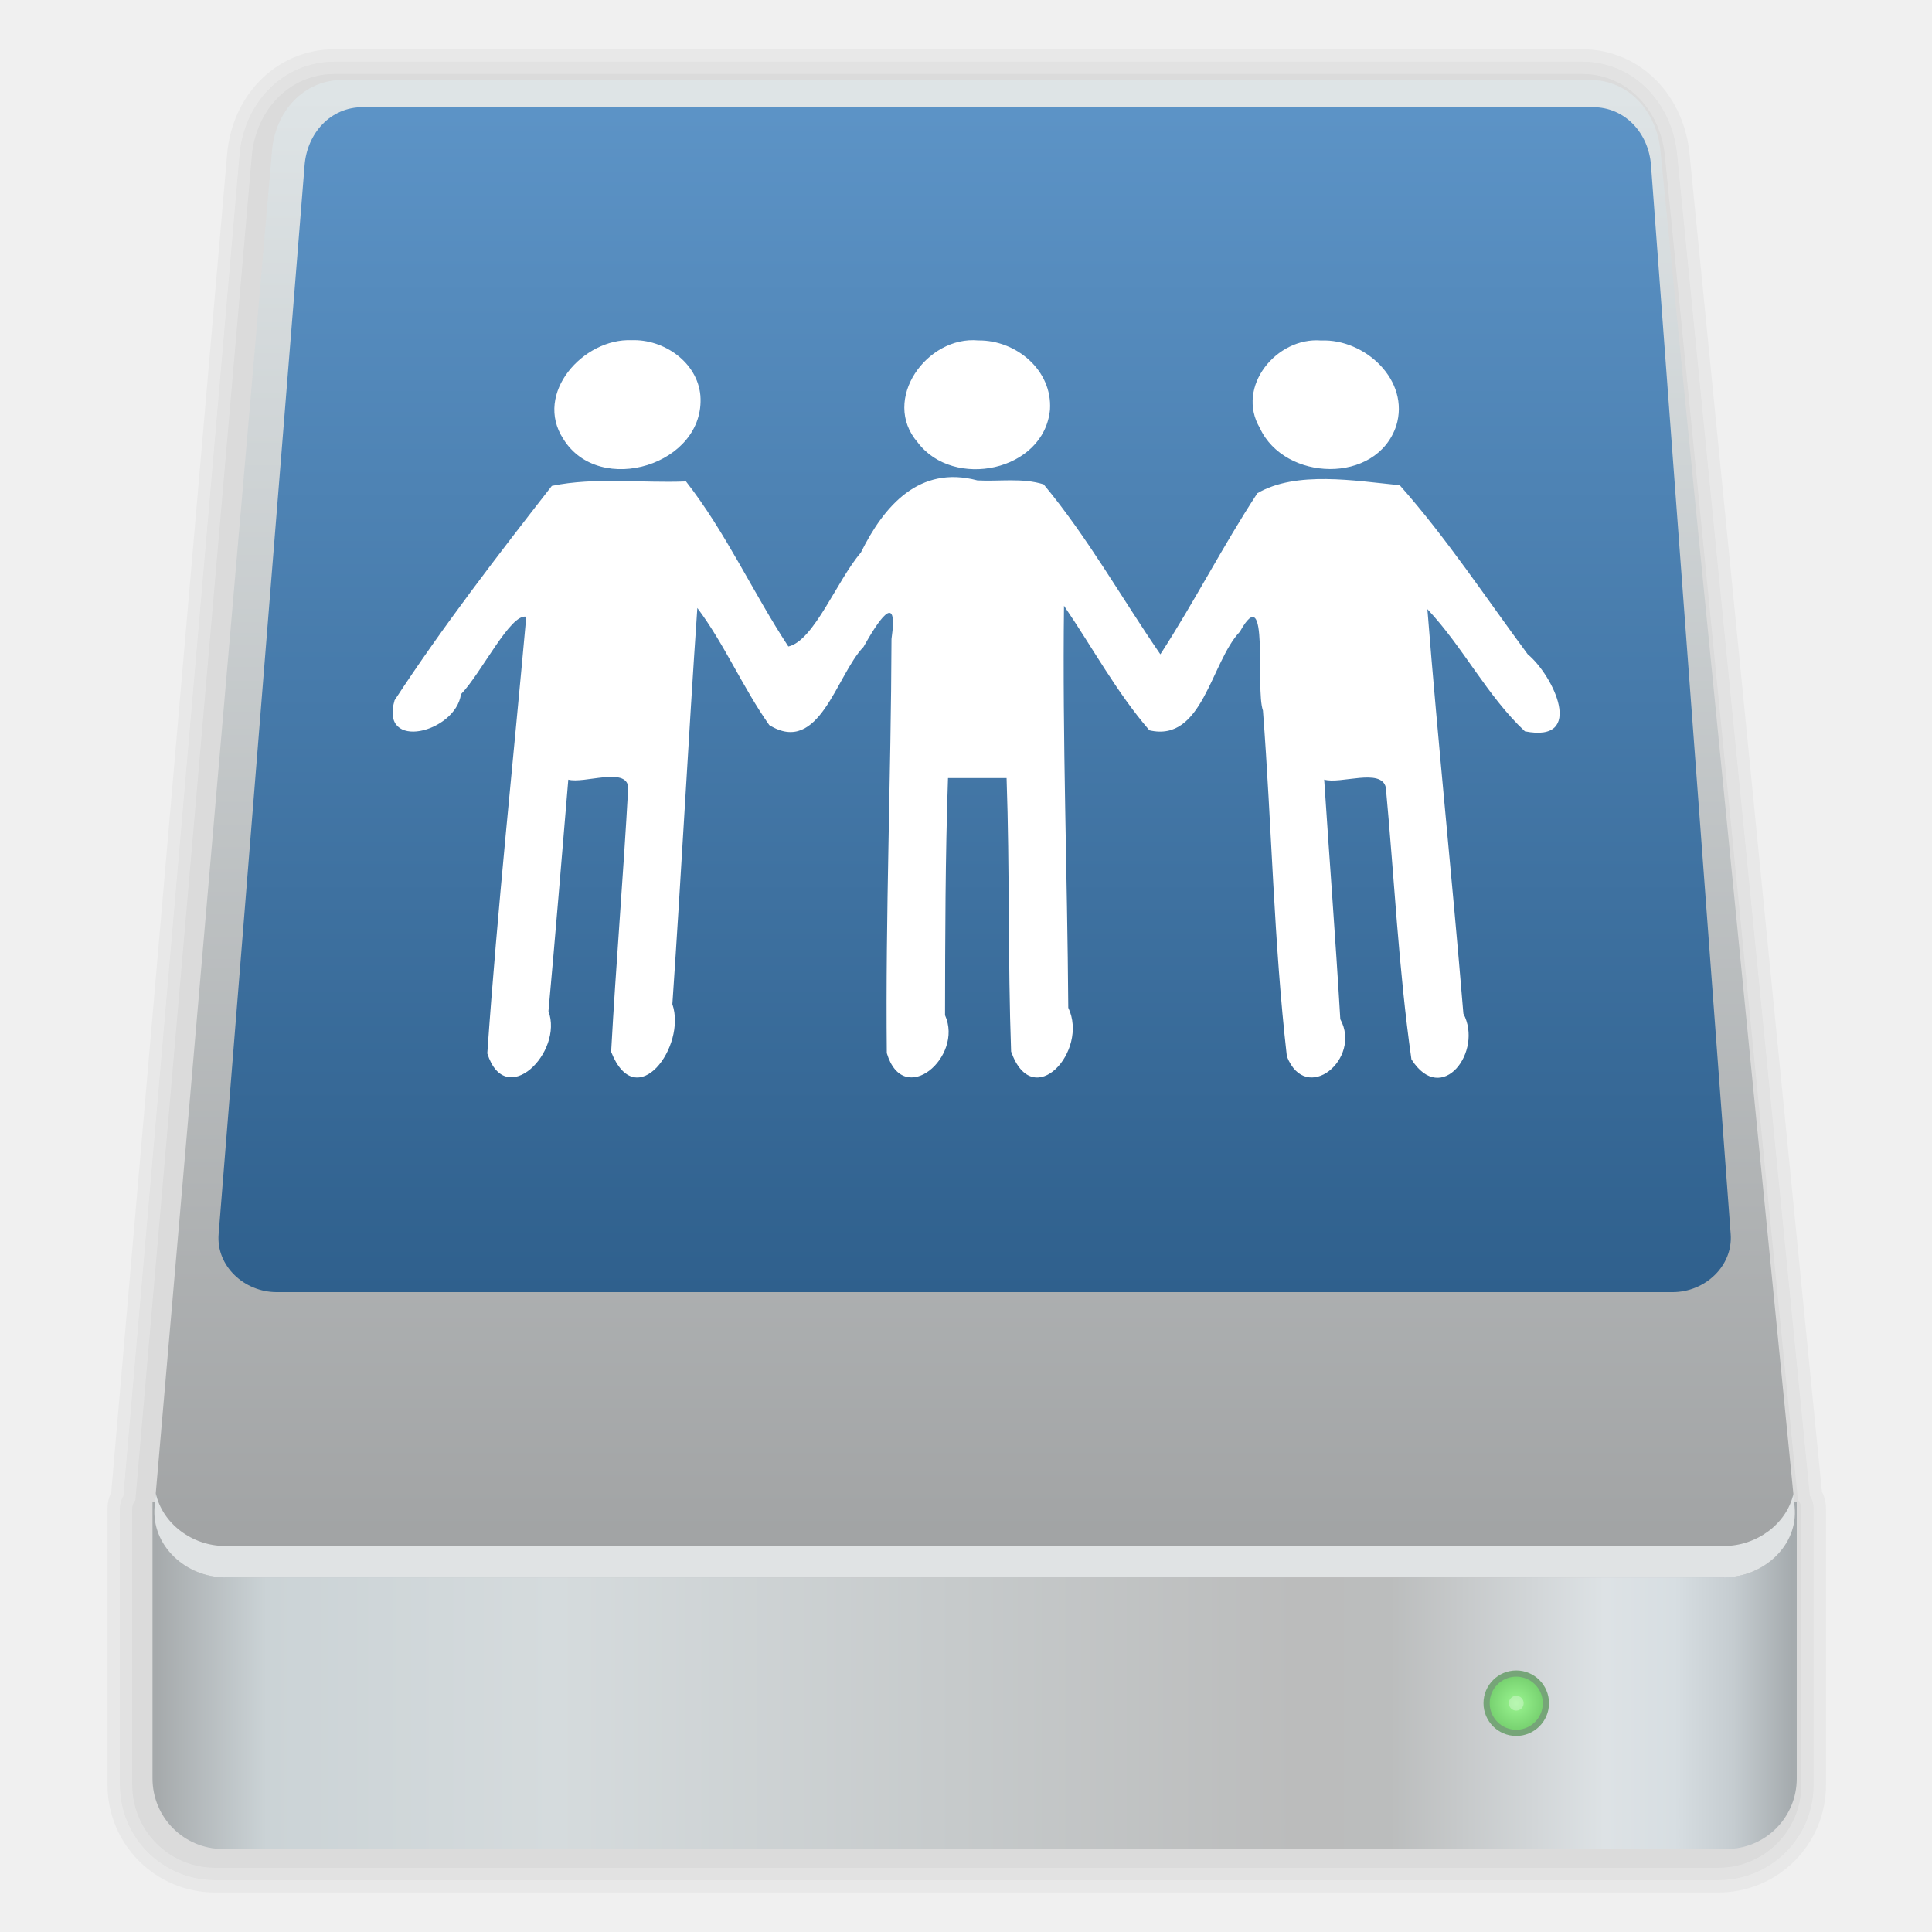
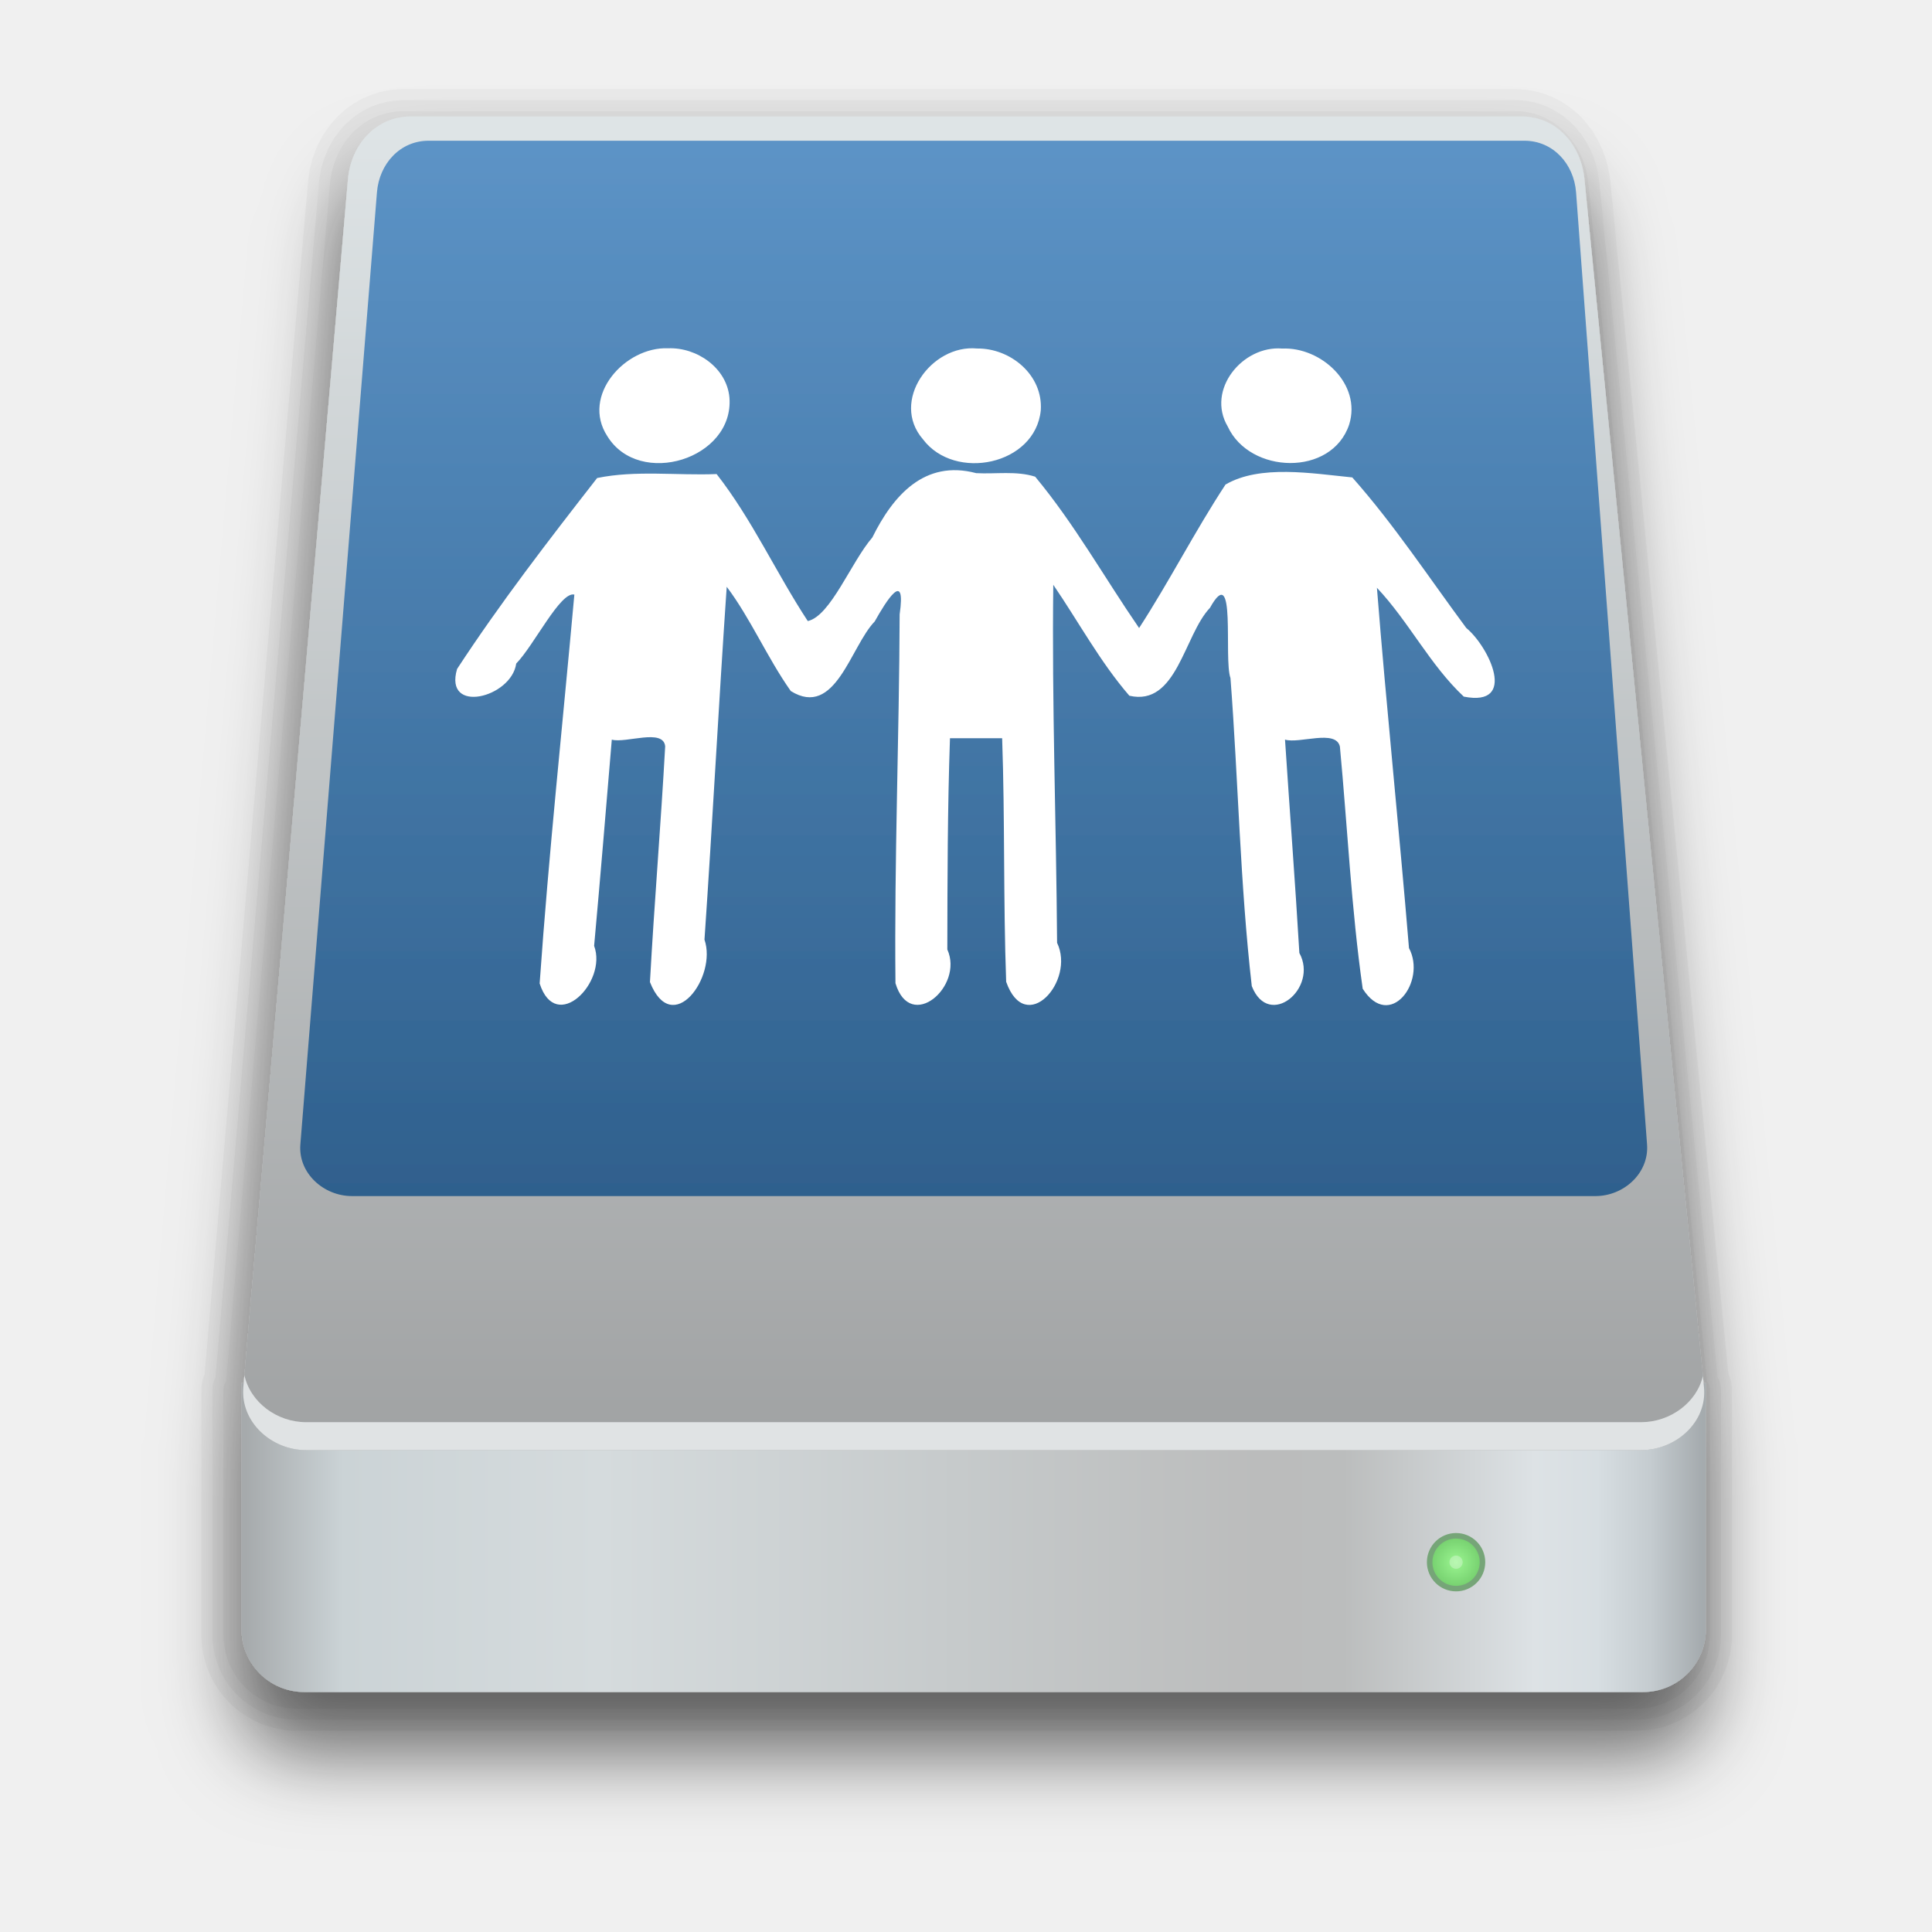
<svg xmlns="http://www.w3.org/2000/svg" width="128" height="128" version="1.1" viewBox="0 0 128 128">
  <defs>
-     <linearGradient id="linearGradient4147" x1="235.96" x2="235.96" y1="125.25" y2="7.288" gradientTransform="translate(18.432 -32)" gradientUnits="userSpaceOnUse">
-       <stop stop-color="#a1a3a4" offset="0" />
-       <stop stop-color="#dee4e6" offset="1" />
-     </linearGradient>
-     <linearGradient id="linearGradient4158" x1="145.76" x2="13.559" y1="183.44" y2="183.44" gradientTransform="translate(164.37 -83.775)" gradientUnits="userSpaceOnUse">
-       <stop stop-color="#a5abae" offset="0" />
-       <stop stop-color="#c5ccd0" offset=".036" />
-       <stop stop-color="#d7dee2" offset=".072" />
-       <stop stop-color="#dde2e5" offset=".115" />
-       <stop stop-color="#bbbdbd" offset=".246" />
-       <stop stop-color="#bbbcbc" offset=".303" />
-       <stop stop-color="#c6cacb" offset=".511" />
-       <stop stop-color="#d5dbdd" offset=".756" />
-       <stop stop-color="#cbd3d6" offset=".933" />
-       <stop stop-color="#a6aaac" offset="1" />
-     </linearGradient>
-     <radialGradient id="radialGradient4184" cx="128.24" cy="137.29" r="2.397" gradientTransform="translate(159.56 -32)" gradientUnits="userSpaceOnUse">
-       <stop stop-color="#9af590" offset="0" />
-       <stop stop-color="#74ce6d" offset="1" />
-     </radialGradient>
-     <linearGradient id="linearGradient4215" x1="237.44" x2="237.44" y1="5.678" y2="102.63" gradientTransform="translate(1.4011 -30.644)" gradientUnits="userSpaceOnUse">
-       <stop stop-color="#5d94c7" offset="0" />
-       <stop stop-color="#2f608d" offset="1" />
-     </linearGradient>
+     <filter id="thumb-shadow" x="0" y="0" width="128" height="128" filterUnits="userSpaceOnUse" color-interpolation-filters="sRGB">
+       <feDropShadow dx="0" dy="4" stdDeviation="2.449" flood-color="#000" flood-opacity="0.55" />
+     </filter>
  </defs>
-   <g transform="matrix(.81979 0 0 .81979 -135.48 26.526)">
-     <g fill="none" opacity=".7" stroke="#000" stroke-linecap="round" stroke-linejoin="round" stroke-opacity=".046">
-       <path d="m192.31 -25.377c-3.159 0-5.429 2.554-5.701 5.701l-9.461 109.24h-0.199v22.324c0 3.159 2.544 5.701 5.703 5.701h121.48c3.159 0 5.703-2.542 5.703-5.701v-22.324h-0.209l-10.811-109.24c-0.311-3.143-2.544-5.701-5.703-5.701h-100.8z" opacity="1" stroke-width="2" style="paint-order:fill markers stroke" />
-       <path d="m192.31 -25.377c-3.159 0-5.429 2.554-5.701 5.701l-9.461 109.24h-0.199v22.324c0 3.159 2.544 5.701 5.703 5.701h121.48c3.159 0 5.703-2.542 5.703-5.701v-22.324h-0.209l-10.811-109.24c-0.311-3.143-2.544-5.701-5.703-5.701h-100.8z" opacity="1" stroke-width="4" style="paint-order:fill markers stroke" />
-       <path d="m192.31 -25.377c-3.159 0-5.429 2.554-5.701 5.701l-9.461 109.24h-0.199v22.324c0 3.159 2.544 5.701 5.703 5.701h121.48c3.159 0 5.703-2.542 5.703-5.701v-22.324h-0.209l-10.811-109.24c-0.311-3.143-2.544-5.701-5.703-5.701h-100.8z" opacity="1" stroke-width="6" style="paint-order:fill markers stroke" />
+   <g filter="url(#thumb-shadow)">
+     <g transform="matrix(0.890625 0 0 0.890625 7 3)">
+       <defs>
+         <linearGradient id="linearGradient4147" x1="235.96" x2="235.96" y1="125.25" y2="7.288" gradientTransform="translate(18.432 -32)" gradientUnits="userSpaceOnUse">
+           <stop stop-color="#a1a3a4" offset="0" />
+           <stop stop-color="#dee4e6" offset="1" />
+         </linearGradient>
+         <linearGradient id="linearGradient4158" x1="145.76" x2="13.559" y1="183.44" y2="183.44" gradientTransform="translate(164.37 -83.775)" gradientUnits="userSpaceOnUse">
+           <stop stop-color="#a5abae" offset="0" />
+           <stop stop-color="#c5ccd0" offset=".036" />
+           <stop stop-color="#d7dee2" offset=".072" />
+           <stop stop-color="#dde2e5" offset=".115" />
+           <stop stop-color="#bbbdbd" offset=".246" />
+           <stop stop-color="#bbbcbc" offset=".303" />
+           <stop stop-color="#c6cacb" offset=".511" />
+           <stop stop-color="#d5dbdd" offset=".756" />
+           <stop stop-color="#cbd3d6" offset=".933" />
+           <stop stop-color="#a6aaac" offset="1" />
+         </linearGradient>
+         <radialGradient id="radialGradient4184" cx="128.24" cy="137.29" r="2.397" gradientTransform="translate(159.56 -32)" gradientUnits="userSpaceOnUse">
+           <stop stop-color="#9af590" offset="0" />
+           <stop stop-color="#74ce6d" offset="1" />
+         </radialGradient>
+         <linearGradient id="linearGradient4215" x1="237.44" x2="237.44" y1="5.678" y2="102.63" gradientTransform="translate(1.4011 -30.644)" gradientUnits="userSpaceOnUse">
+           <stop stop-color="#5d94c7" offset="0" />
+           <stop stop-color="#2f608d" offset="1" />
+         </linearGradient>
+       </defs>
+       <g transform="matrix(.81979 0 0 .81979 -135.48 26.526)">
+         <g fill="none" opacity=".7" stroke="#000" stroke-linecap="round" stroke-linejoin="round" stroke-opacity=".046">
+           <path d="m192.31 -25.377c-3.159 0-5.429 2.554-5.701 5.701l-9.461 109.24h-0.199v22.324c0 3.159 2.544 5.701 5.703 5.701h121.48c3.159 0 5.703-2.542 5.703-5.701v-22.324h-0.209l-10.811-109.24c-0.311-3.143-2.544-5.701-5.703-5.701h-100.8z" opacity="1" stroke-width="2" style="paint-order:fill markers stroke" />
+           <path d="m192.31 -25.377c-3.159 0-5.429 2.554-5.701 5.701l-9.461 109.24h-0.199v22.324c0 3.159 2.544 5.701 5.703 5.701h121.48c3.159 0 5.703-2.542 5.703-5.701v-22.324h-0.209l-10.811-109.24c-0.311-3.143-2.544-5.701-5.703-5.701h-100.8z" opacity="1" stroke-width="4" style="paint-order:fill markers stroke" />
+           <path d="m192.31 -25.377c-3.159 0-5.429 2.554-5.701 5.701l-9.461 109.24h-0.199v22.324c0 3.159 2.544 5.701 5.703 5.701h121.48c3.159 0 5.703-2.542 5.703-5.701v-22.324h-0.209l-10.811-109.24c-0.311-3.143-2.544-5.701-5.703-5.701h-100.8z" opacity="1" stroke-width="6" style="paint-order:fill markers stroke" />
+         </g>
+         <path d="m310.47 89.046v22.325c0 3.159-2.543 5.702-5.702 5.702h-121.48c-3.159 0-5.702-2.543-5.702-5.702v-22.325z" fill="url(#linearGradient4158)" style="paint-order:fill markers stroke" />
+         <path d="m192.95-25.898h100.8c3.159 0 5.391 2.558 5.702 5.702l10.847 109.61c0.311 3.143-2.543 5.702-5.702 5.702h-121.14c-3.159 0-5.974-2.555-5.702-5.702l9.492-109.61c0.273-3.147 2.543-5.702 5.702-5.702z" fill="url(#linearGradient4147)" style="paint-order:fill markers stroke" />
+         <circle cx="287.8" cy="105.29" r="2.397" fill="url(#radialGradient4184)" stroke="#76a578" stroke-linecap="round" stroke-linejoin="round" stroke-width=".5" style="paint-order:fill markers stroke" />
+         <circle cx="287.8" cy="105.29" r=".599" fill="#fff" fill-opacity=".297" style="paint-order:fill markers stroke" />
+         <path d="m194.56-23.695h99.444c2.595 0 4.492 2.097 4.685 4.685l6.441 86.393c0.193 2.588-2.09 4.685-4.685 4.685h-112.83c-2.595 0-4.893-2.098-4.685-4.685l6.949-86.393c0.208-2.587 2.09-4.685 4.685-4.685z" fill="url(#linearGradient4215)" style="paint-order:fill markers stroke" />
+         <path d="m177.85 88.307-0.096 1.109c-0.273 3.147 2.542 5.703 5.701 5.703h121.14c3.159 0 6.014-2.56 5.703-5.703l-0.102-1.027c-0.551 2.414-2.967 4.195-5.602 4.195h-121.14c-2.665 0-5.077-1.819-5.606-4.277z" fill="#e0e3e4" style="paint-order:fill markers stroke" />
+       </g>
+       <path d="m41.842 22.54c-3.187-0.134-6.494 3.517-4.522 6.54 2.387 3.876 9.437 1.699 9.082-2.876-0.2-2.217-2.434-3.747-4.561-3.664zm22.977 0.016c-3.396-0.326-6.479 3.925-4.017 6.758 2.364 3.141 8.362 1.92 8.762-2.169 0.17-2.619-2.251-4.62-4.745-4.589zm22.707 0.004c-2.943-0.243-5.674 3.061-4.054 5.803 1.633 3.54 7.732 3.744 9.032-0.151 0.936-3.016-2.078-5.776-4.979-5.652zm-22.777 9.266c-3.828-1.014-6.169 1.655-7.718 4.789-1.578 1.826-3.1 5.838-4.8 6.217-2.355-3.582-4.143-7.562-6.783-10.936-2.955 0.12-6.009-0.299-8.887 0.295-3.607 4.626-7.206 9.292-10.418 14.202-1.01 3.413 4.044 2.143 4.398-0.4 1.327-1.356 3.289-5.393 4.325-5.13-0.87 9.64-1.905 19.274-2.582 28.926 1.212 3.8 5.059-0.091 4.053-2.796 0.466-5.111 0.884-10.226 1.314-15.34 1.044 0.289 3.84-0.864 3.971 0.498-0.322 5.849-0.812 11.688-1.133 17.537 1.668 4.21 5.015-0.388 4.057-3.158 0.6-8.746 1.054-17.509 1.654-26.25 1.759 2.332 3.025 5.294 4.766 7.758 3.323 2.061 4.446-3.321 6.242-5.176 0.875-1.558 2.345-3.914 1.856-0.527-0.031 9.146-0.404 18.291-0.311 27.436 1.108 3.698 5.104 0.242 3.858-2.509 0.009-5.238 0.015-10.478 0.197-15.713h3.881c0.211 6.037 0.081 12.084 0.299 18.117 1.443 4.098 5.164-0.039 3.788-2.9-0.061-8.878-0.393-17.756-0.283-26.633 1.881 2.751 3.479 5.731 5.658 8.252 3.538 0.824 4.061-4.502 5.997-6.537 1.988-3.577 1.005 3.793 1.526 5.226 0.584 7.633 0.713 15.309 1.585 22.914 1.276 3.251 4.979 0.16 3.54-2.465-0.312-5.294-0.721-10.581-1.068-15.873 1.068 0.327 3.782-0.794 4.083 0.518 0.564 6.004 0.846 12.045 1.696 18.014 2.014 3.171 4.774-0.536 3.443-3.025-0.739-8.938-1.676-17.86-2.385-26.801 2.369 2.511 3.95 5.746 6.461 8.096 4.035 0.798 1.884-3.704 0.186-5.106-2.786-3.759-5.374-7.697-8.479-11.199-2.977-0.295-6.859-0.971-9.431 0.53-2.28 3.473-4.168 7.19-6.428 10.673-2.579-3.748-4.824-7.765-7.731-11.258-1.403-0.45-2.944-0.182-4.398-0.264z" fill="#fff" />
    </g>
-     <path d="m310.47 89.046v22.325c0 3.159-2.543 5.702-5.702 5.702h-121.48c-3.159 0-5.702-2.543-5.702-5.702v-22.325z" fill="url(#linearGradient4158)" style="paint-order:fill markers stroke" />
-     <path d="m192.95-25.898h100.8c3.159 0 5.391 2.558 5.702 5.702l10.847 109.61c0.311 3.143-2.543 5.702-5.702 5.702h-121.14c-3.159 0-5.974-2.555-5.702-5.702l9.492-109.61c0.273-3.147 2.543-5.702 5.702-5.702z" fill="url(#linearGradient4147)" style="paint-order:fill markers stroke" />
-     <circle cx="287.8" cy="105.29" r="2.397" fill="url(#radialGradient4184)" stroke="#76a578" stroke-linecap="round" stroke-linejoin="round" stroke-width=".5" style="paint-order:fill markers stroke" />
-     <circle cx="287.8" cy="105.29" r=".599" fill="#fff" fill-opacity=".297" style="paint-order:fill markers stroke" />
-     <path d="m194.56-23.695h99.444c2.595 0 4.492 2.097 4.685 4.685l6.441 86.393c0.193 2.588-2.09 4.685-4.685 4.685h-112.83c-2.595 0-4.893-2.098-4.685-4.685l6.949-86.393c0.208-2.587 2.09-4.685 4.685-4.685z" fill="url(#linearGradient4215)" style="paint-order:fill markers stroke" />
-     <path d="m177.85 88.307-0.096 1.109c-0.273 3.147 2.542 5.703 5.701 5.703h121.14c3.159 0 6.014-2.56 5.703-5.703l-0.102-1.027c-0.551 2.414-2.967 4.195-5.602 4.195h-121.14c-2.665 0-5.077-1.819-5.606-4.277z" fill="#e0e3e4" style="paint-order:fill markers stroke" />
  </g>
-   <path d="m41.842 22.54c-3.187-0.134-6.494 3.517-4.522 6.54 2.387 3.876 9.437 1.699 9.082-2.876-0.2-2.217-2.434-3.747-4.561-3.664zm22.977 0.016c-3.396-0.326-6.479 3.925-4.017 6.758 2.364 3.141 8.362 1.92 8.762-2.169 0.17-2.619-2.251-4.62-4.745-4.589zm22.707 0.004c-2.943-0.243-5.674 3.061-4.054 5.803 1.633 3.54 7.732 3.744 9.032-0.151 0.936-3.016-2.078-5.776-4.979-5.652zm-22.777 9.266c-3.828-1.014-6.169 1.655-7.718 4.789-1.578 1.826-3.1 5.838-4.8 6.217-2.355-3.582-4.143-7.562-6.783-10.936-2.955 0.12-6.009-0.299-8.887 0.295-3.607 4.626-7.206 9.292-10.418 14.202-1.01 3.413 4.044 2.143 4.398-0.4 1.327-1.356 3.289-5.393 4.325-5.13-0.87 9.64-1.905 19.274-2.582 28.926 1.212 3.8 5.059-0.091 4.053-2.796 0.466-5.111 0.884-10.226 1.314-15.34 1.044 0.289 3.84-0.864 3.971 0.498-0.322 5.849-0.812 11.688-1.133 17.537 1.668 4.21 5.015-0.388 4.057-3.158 0.6-8.746 1.054-17.509 1.654-26.25 1.759 2.332 3.025 5.294 4.766 7.758 3.323 2.061 4.446-3.321 6.242-5.176 0.875-1.558 2.345-3.914 1.856-0.527-0.031 9.146-0.404 18.291-0.311 27.436 1.108 3.698 5.104 0.242 3.858-2.509 0.009-5.238 0.015-10.478 0.197-15.713h3.881c0.211 6.037 0.081 12.084 0.299 18.117 1.443 4.098 5.164-0.039 3.788-2.9-0.061-8.878-0.393-17.756-0.283-26.633 1.881 2.751 3.479 5.731 5.658 8.252 3.538 0.824 4.061-4.502 5.997-6.537 1.988-3.577 1.005 3.793 1.526 5.226 0.584 7.633 0.713 15.309 1.585 22.914 1.276 3.251 4.979 0.16 3.54-2.465-0.312-5.294-0.721-10.581-1.068-15.873 1.068 0.327 3.782-0.794 4.083 0.518 0.564 6.004 0.846 12.045 1.696 18.014 2.014 3.171 4.774-0.536 3.443-3.025-0.739-8.938-1.676-17.86-2.385-26.801 2.369 2.511 3.95 5.746 6.461 8.096 4.035 0.798 1.884-3.704 0.186-5.106-2.786-3.759-5.374-7.697-8.479-11.199-2.977-0.295-6.859-0.971-9.431 0.53-2.28 3.473-4.168 7.19-6.428 10.673-2.579-3.748-4.824-7.765-7.731-11.258-1.403-0.45-2.944-0.182-4.398-0.264z" fill="#fff" />
</svg>
